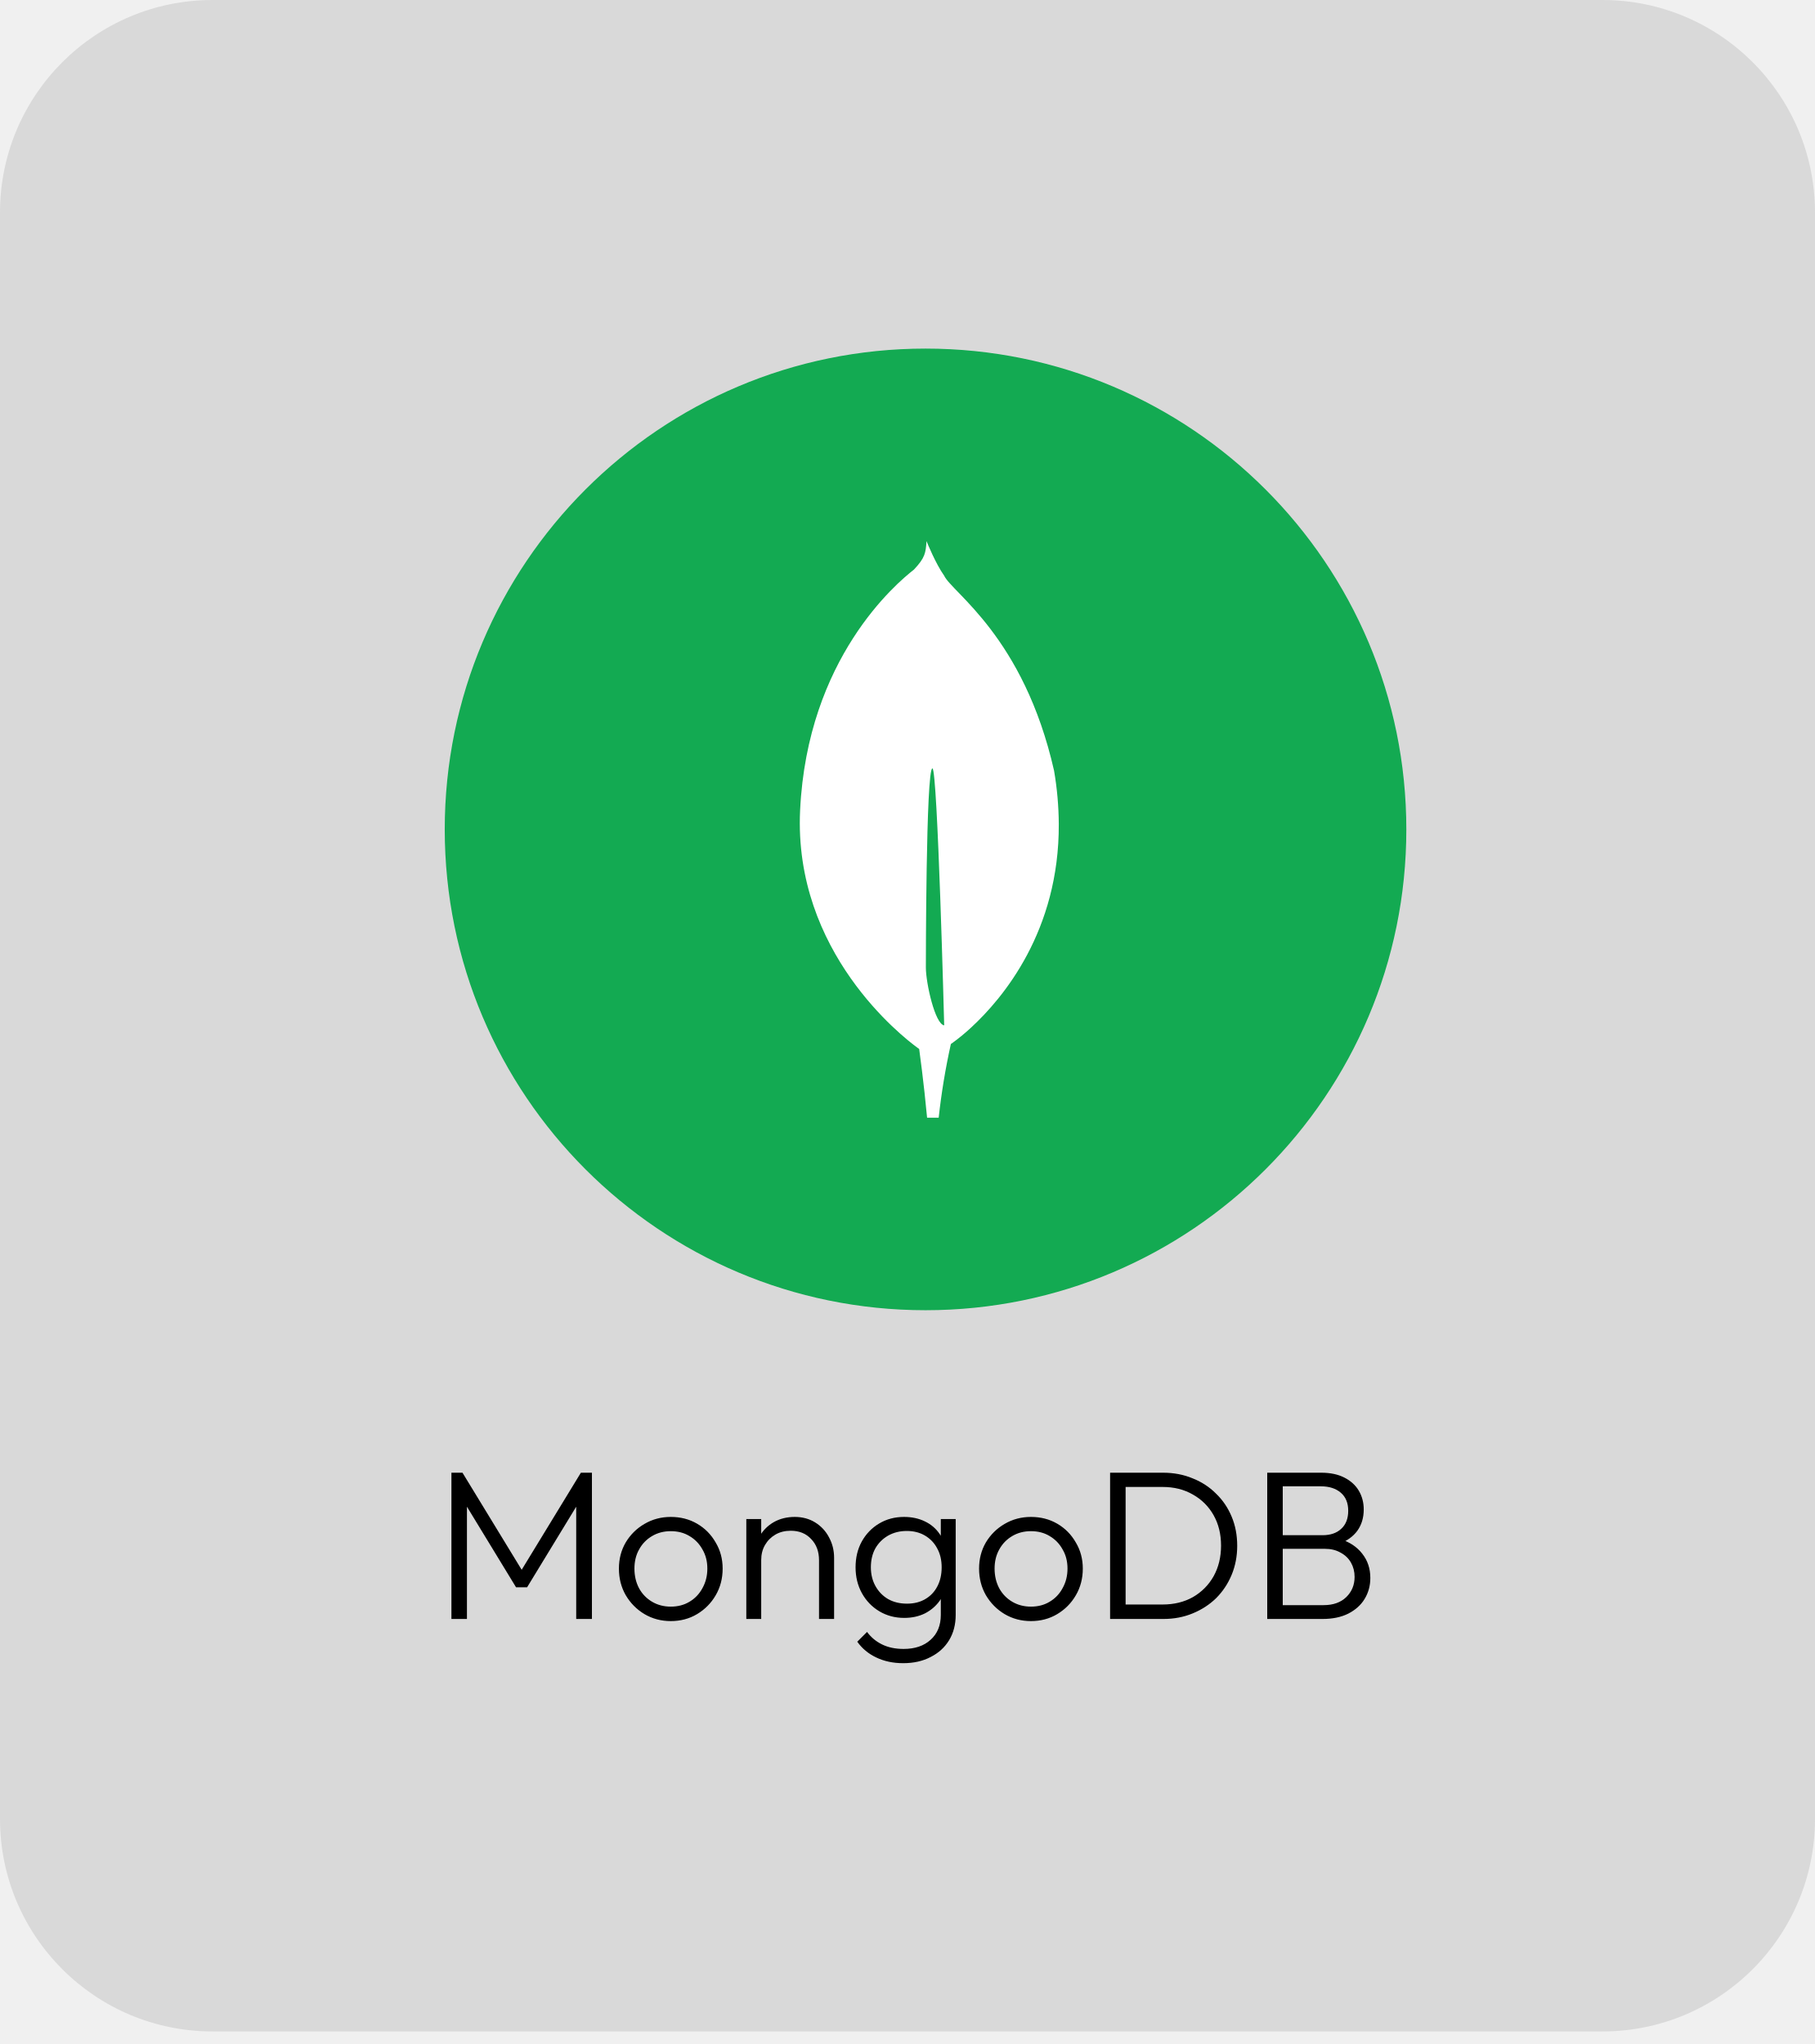
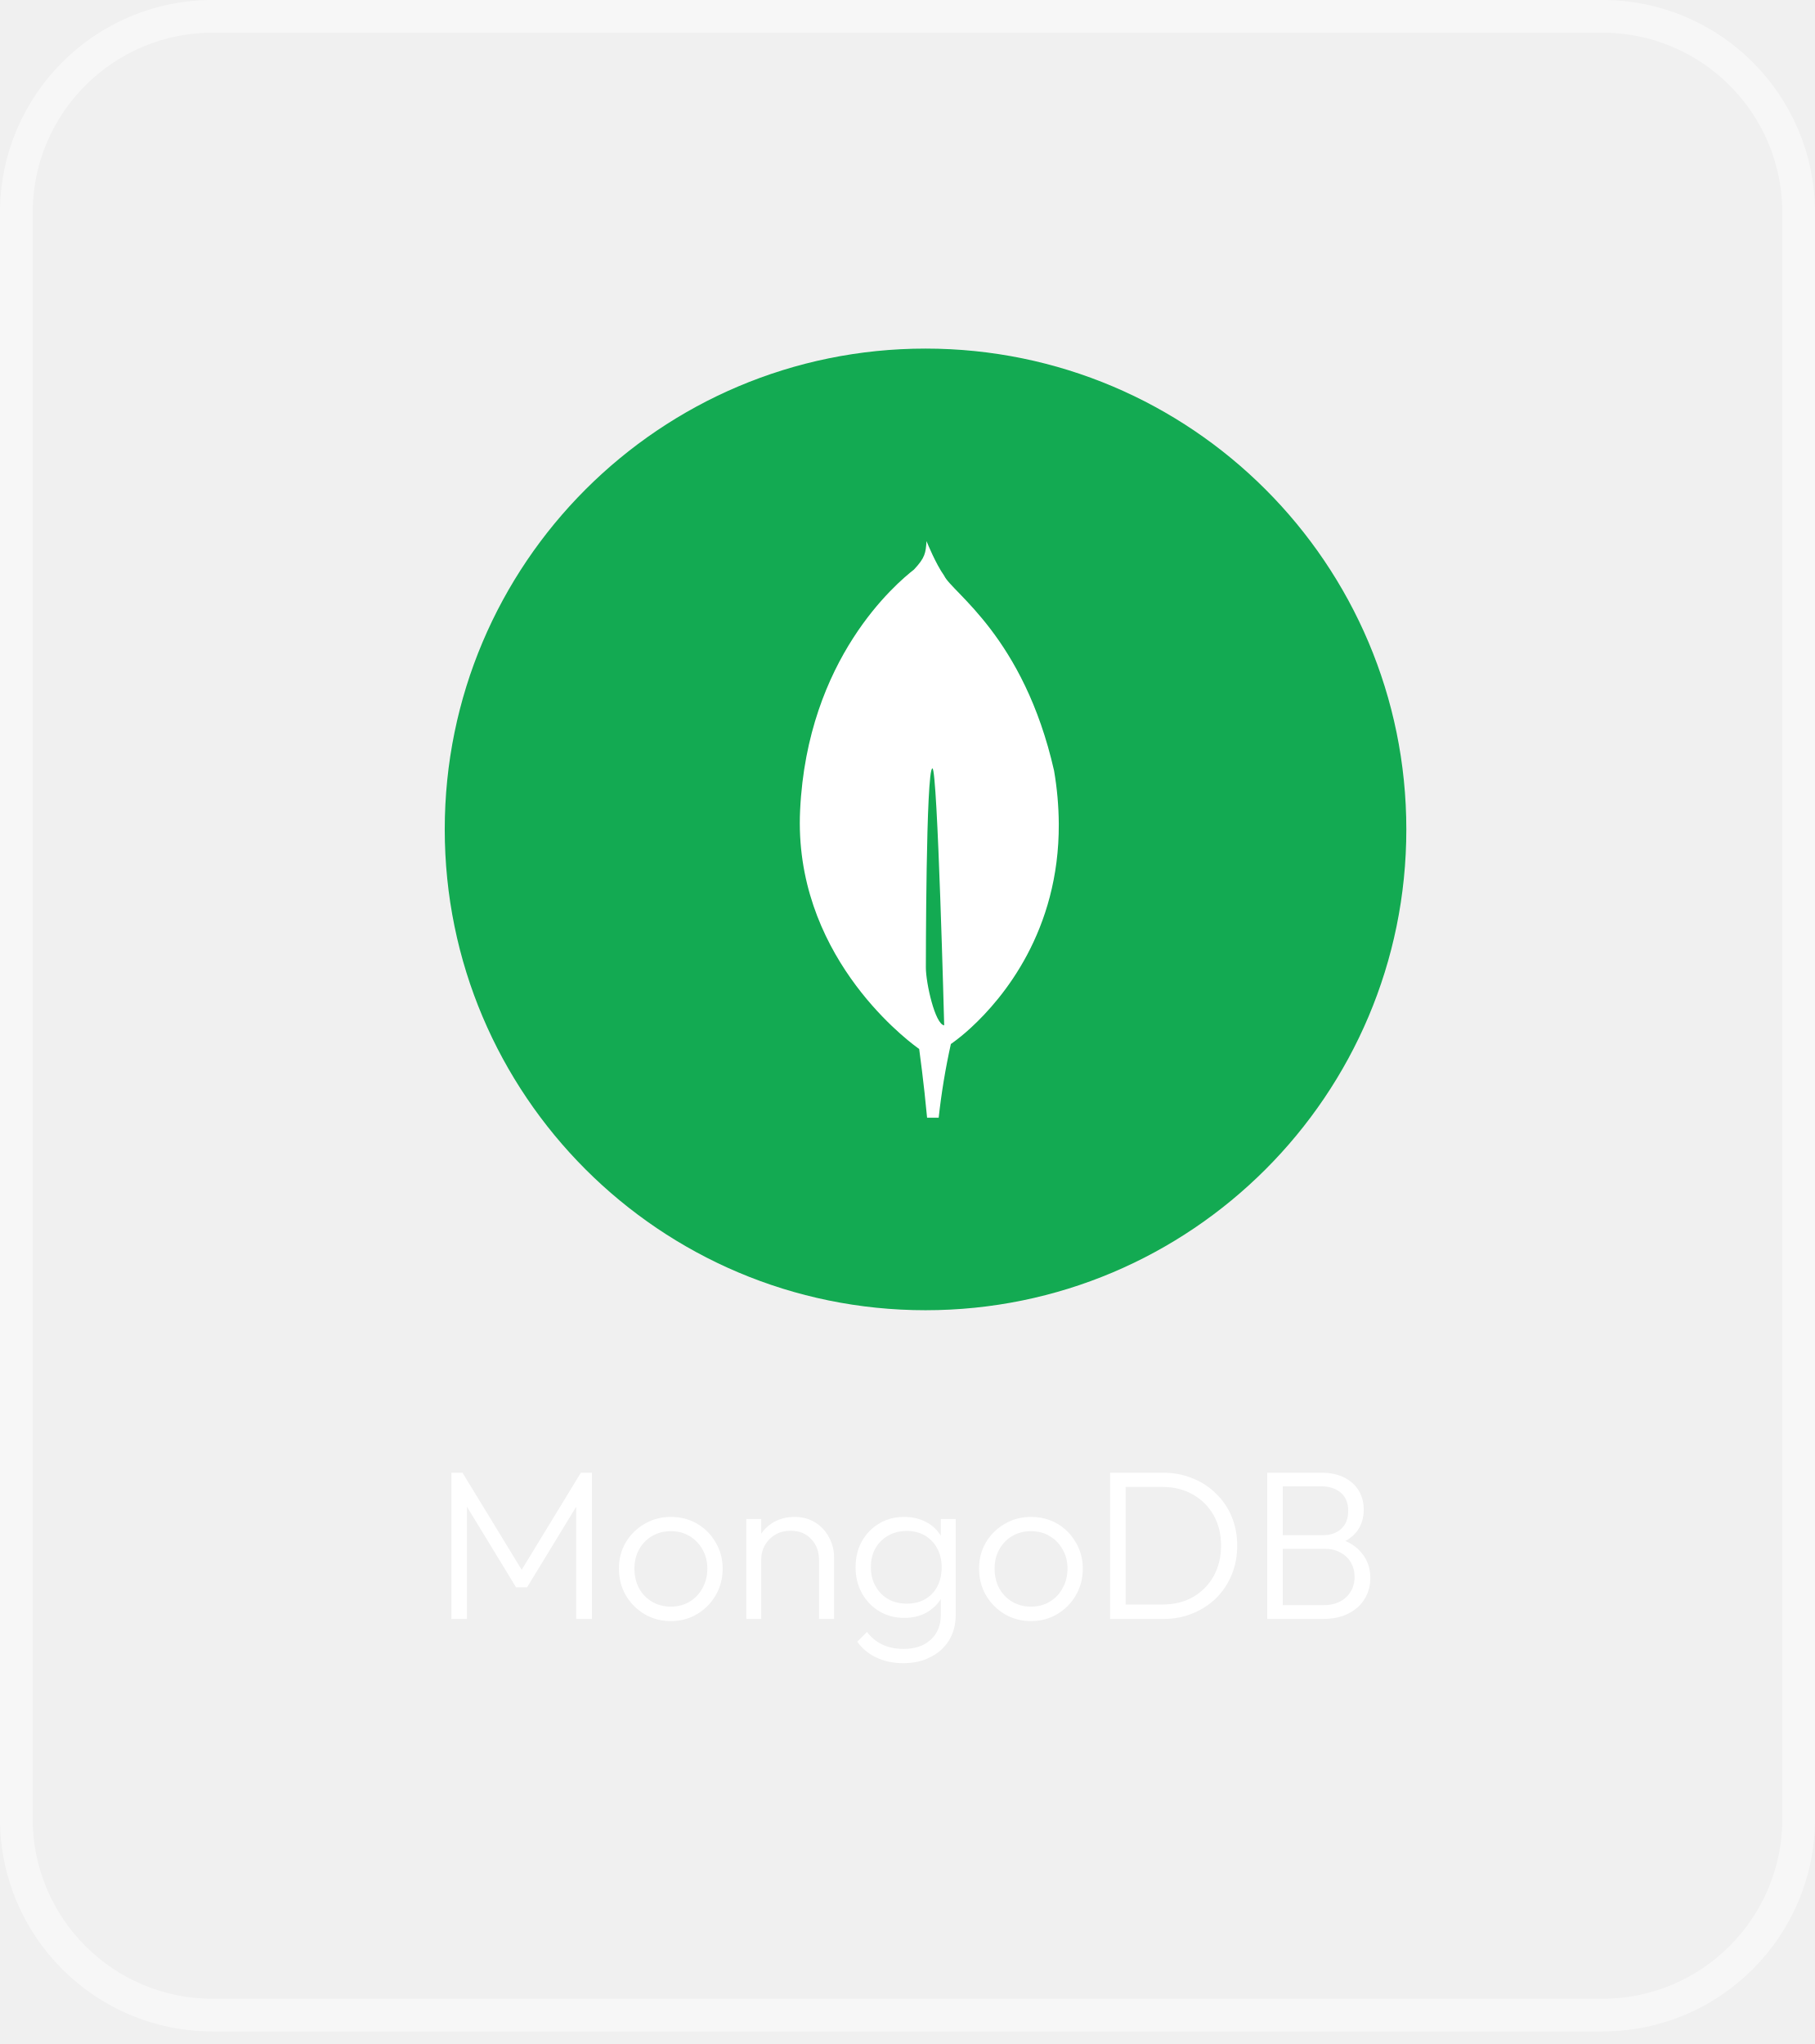
<svg xmlns="http://www.w3.org/2000/svg" width="111" height="125" viewBox="0 0 111 125" fill="none">
-   <rect width="111" height="124.232" rx="13" fill="#D9D9D9" />
-   <g clip-path="url(#clip0_145_194)">
+   <rect x="1" y="1" width="109" height="122.232" rx="12" stroke="white" stroke-opacity="0.48" stroke-width="2" />
+   <g clip-path="url(#clip0_222_45)">
    <path d="M56.603 80.126C72.842 80.126 86.007 66.961 86.007 50.722C86.007 34.483 72.842 21.318 56.603 21.318C40.363 21.318 27.199 34.483 27.199 50.722C27.199 66.961 40.363 80.126 56.603 80.126Z" fill="#13AA52" />
    <path d="M64.463 47.129C62.605 38.932 58.216 36.237 57.743 35.207C57.226 34.481 56.703 33.189 56.703 33.189C56.694 33.167 56.68 33.128 56.664 33.091C56.611 33.817 56.583 34.098 55.896 34.831C54.833 35.662 49.376 40.241 48.932 49.554C48.518 58.239 55.206 63.415 56.111 64.075L56.213 64.148V64.141C56.219 64.185 56.5 66.209 56.698 68.353H57.407C57.573 66.838 57.822 65.332 58.153 63.843L58.211 63.806C58.615 63.516 59.001 63.2 59.366 62.861L59.407 62.824C61.33 61.048 64.786 56.939 64.752 50.389C64.745 49.296 64.648 48.206 64.463 47.129ZM56.623 59.171C56.623 59.171 56.623 46.989 57.025 46.991C57.338 46.991 57.744 62.705 57.744 62.705C57.186 62.637 56.623 60.118 56.623 59.171Z" fill="white" />
  </g>
-   <path d="M27.608 99.007V90.063H28.284L32.145 96.394H31.664L35.525 90.063H36.201V99.007H35.239V91.727L35.46 91.779L32.236 97.07H31.56L28.336 91.779L28.557 91.727V99.007H27.608ZM41.023 99.137C40.434 99.137 39.896 98.994 39.411 98.708C38.934 98.422 38.553 98.036 38.267 97.551C37.989 97.065 37.851 96.524 37.851 95.926C37.851 95.336 37.989 94.803 38.267 94.327C38.553 93.85 38.934 93.473 39.411 93.196C39.896 92.91 40.434 92.767 41.023 92.767C41.621 92.767 42.158 92.905 42.635 93.183C43.111 93.46 43.489 93.841 43.766 94.327C44.052 94.803 44.195 95.336 44.195 95.926C44.195 96.532 44.052 97.078 43.766 97.564C43.489 98.04 43.111 98.422 42.635 98.708C42.158 98.994 41.621 99.137 41.023 99.137ZM41.023 98.253C41.456 98.253 41.837 98.153 42.167 97.954C42.505 97.754 42.769 97.477 42.96 97.122C43.159 96.766 43.259 96.368 43.259 95.926C43.259 95.484 43.159 95.094 42.96 94.756C42.769 94.409 42.505 94.136 42.167 93.937C41.837 93.737 41.456 93.638 41.023 93.638C40.598 93.638 40.217 93.737 39.879 93.937C39.541 94.136 39.276 94.409 39.086 94.756C38.895 95.094 38.8 95.484 38.8 95.926C38.8 96.376 38.895 96.779 39.086 97.135C39.276 97.481 39.541 97.754 39.879 97.954C40.217 98.153 40.598 98.253 41.023 98.253ZM50.089 99.007V95.419C50.089 94.881 49.928 94.448 49.608 94.119C49.295 93.781 48.88 93.612 48.359 93.612C48.004 93.612 47.692 93.69 47.423 93.846C47.155 94.002 46.943 94.214 46.786 94.483C46.63 94.751 46.553 95.059 46.553 95.406L46.136 95.172C46.136 94.712 46.245 94.301 46.462 93.937C46.678 93.573 46.968 93.287 47.333 93.079C47.705 92.871 48.13 92.767 48.606 92.767C49.075 92.767 49.49 92.879 49.855 93.105C50.218 93.33 50.5 93.633 50.7 94.015C50.907 94.396 51.011 94.812 51.011 95.263V99.007H50.089ZM45.642 99.007V92.897H46.553V99.007H45.642ZM55.236 101.711C54.62 101.711 54.07 101.594 53.585 101.36C53.108 101.134 52.722 100.814 52.428 100.398L53.026 99.8C53.268 100.129 53.576 100.385 53.949 100.567C54.321 100.749 54.759 100.84 55.262 100.84C55.955 100.84 56.505 100.653 56.913 100.281C57.329 99.908 57.537 99.401 57.537 98.76V97.239L57.719 95.848L57.537 94.47V92.897H58.447V98.76C58.447 99.349 58.312 99.865 58.044 100.307C57.775 100.749 57.398 101.091 56.913 101.334C56.436 101.585 55.877 101.711 55.236 101.711ZM55.301 98.942C54.737 98.942 54.23 98.807 53.78 98.539C53.329 98.27 52.974 97.902 52.714 97.434C52.454 96.966 52.324 96.437 52.324 95.848C52.324 95.258 52.449 94.734 52.701 94.275C52.961 93.807 53.316 93.438 53.767 93.17C54.217 92.901 54.724 92.767 55.288 92.767C55.764 92.767 56.189 92.858 56.562 93.04C56.943 93.222 57.246 93.482 57.472 93.82C57.706 94.149 57.849 94.539 57.901 94.99V96.719C57.849 97.161 57.706 97.551 57.472 97.889C57.238 98.218 56.934 98.478 56.562 98.669C56.189 98.851 55.769 98.942 55.301 98.942ZM55.47 98.071C55.894 98.071 56.263 97.98 56.575 97.798C56.895 97.616 57.142 97.36 57.316 97.031C57.498 96.693 57.589 96.298 57.589 95.848C57.589 95.406 57.498 95.02 57.316 94.691C57.142 94.361 56.895 94.101 56.575 93.911C56.254 93.72 55.881 93.625 55.457 93.625C55.032 93.625 54.651 93.72 54.313 93.911C53.983 94.101 53.723 94.361 53.533 94.691C53.351 95.02 53.26 95.406 53.26 95.848C53.26 96.281 53.355 96.667 53.546 97.005C53.736 97.343 53.996 97.607 54.326 97.798C54.655 97.98 55.036 98.071 55.47 98.071ZM63.049 99.137C62.46 99.137 61.922 98.994 61.437 98.708C60.961 98.422 60.579 98.036 60.293 97.551C60.016 97.065 59.877 96.524 59.877 95.926C59.877 95.336 60.016 94.803 60.293 94.327C60.579 93.85 60.961 93.473 61.437 93.196C61.922 92.91 62.46 92.767 63.049 92.767C63.647 92.767 64.184 92.905 64.661 93.183C65.138 93.46 65.515 93.841 65.792 94.327C66.078 94.803 66.221 95.336 66.221 95.926C66.221 96.532 66.078 97.078 65.792 97.564C65.515 98.04 65.138 98.422 64.661 98.708C64.184 98.994 63.647 99.137 63.049 99.137ZM63.049 98.253C63.483 98.253 63.864 98.153 64.193 97.954C64.531 97.754 64.796 97.477 64.986 97.122C65.186 96.766 65.285 96.368 65.285 95.926C65.285 95.484 65.186 95.094 64.986 94.756C64.796 94.409 64.531 94.136 64.193 93.937C63.864 93.737 63.483 93.638 63.049 93.638C62.624 93.638 62.243 93.737 61.905 93.937C61.567 94.136 61.303 94.409 61.112 94.756C60.922 95.094 60.826 95.484 60.826 95.926C60.826 96.376 60.922 96.779 61.112 97.135C61.303 97.481 61.567 97.754 61.905 97.954C62.243 98.153 62.624 98.253 63.049 98.253ZM68.475 99.007V98.123H71.101C71.803 98.123 72.422 97.971 72.96 97.668C73.497 97.356 73.918 96.931 74.221 96.394C74.524 95.848 74.676 95.224 74.676 94.522C74.676 93.82 74.524 93.2 74.221 92.663C73.918 92.125 73.497 91.705 72.96 91.402C72.422 91.09 71.803 90.934 71.101 90.934H68.501V90.063H71.127C71.777 90.063 72.375 90.175 72.921 90.401C73.475 90.617 73.957 90.929 74.364 91.337C74.78 91.735 75.1 92.208 75.326 92.754C75.551 93.291 75.664 93.885 75.664 94.535C75.664 95.167 75.551 95.757 75.326 96.303C75.1 96.849 74.784 97.325 74.377 97.733C73.969 98.131 73.489 98.443 72.934 98.669C72.388 98.894 71.794 99.007 71.153 99.007H68.475ZM67.89 99.007V90.063H68.839V99.007H67.89ZM78.111 99.007V98.162H80.945C81.534 98.162 81.998 97.997 82.336 97.668C82.674 97.338 82.843 96.927 82.843 96.433C82.843 96.112 82.769 95.822 82.622 95.562C82.475 95.302 82.263 95.098 81.985 94.951C81.716 94.795 81.396 94.717 81.023 94.717H78.111V93.885H80.88C81.365 93.885 81.747 93.755 82.024 93.495C82.31 93.235 82.453 92.866 82.453 92.39C82.453 91.913 82.302 91.545 81.998 91.285C81.695 91.025 81.287 90.895 80.776 90.895H78.111V90.063H80.802C81.357 90.063 81.829 90.162 82.219 90.362C82.609 90.561 82.904 90.83 83.103 91.168C83.302 91.506 83.402 91.887 83.402 92.312C83.402 92.814 83.272 93.248 83.012 93.612C82.752 93.967 82.371 94.24 81.868 94.431L81.959 94.119C82.54 94.301 82.99 94.6 83.311 95.016C83.641 95.432 83.805 95.926 83.805 96.498C83.805 96.974 83.688 97.403 83.454 97.785C83.229 98.157 82.895 98.456 82.453 98.682C82.02 98.898 81.496 99.007 80.88 99.007H78.111ZM77.5 99.007V90.063H78.449V99.007H77.5Z" fill="black" />
+   <path d="M27.608 99.007V90.063H28.284L32.145 96.394H31.664L35.525 90.063H36.201V99.007H35.239V91.727L35.46 91.779L32.236 97.07H31.56L28.336 91.779L28.557 91.727V99.007H27.608ZM41.023 99.137C40.434 99.137 39.896 98.994 39.411 98.708C38.934 98.422 38.553 98.036 38.267 97.551C37.989 97.065 37.851 96.524 37.851 95.926C37.851 95.336 37.989 94.803 38.267 94.327C38.553 93.85 38.934 93.473 39.411 93.196C39.896 92.91 40.434 92.767 41.023 92.767C41.621 92.767 42.158 92.905 42.635 93.183C43.111 93.46 43.489 93.841 43.766 94.327C44.052 94.803 44.195 95.336 44.195 95.926C44.195 96.532 44.052 97.078 43.766 97.564C43.489 98.04 43.111 98.422 42.635 98.708C42.158 98.994 41.621 99.137 41.023 99.137ZM41.023 98.253C41.456 98.253 41.837 98.153 42.167 97.954C42.505 97.754 42.769 97.477 42.96 97.122C43.159 96.766 43.259 96.368 43.259 95.926C43.259 95.484 43.159 95.094 42.96 94.756C42.769 94.409 42.505 94.136 42.167 93.937C41.837 93.737 41.456 93.638 41.023 93.638C40.598 93.638 40.217 93.737 39.879 93.937C39.541 94.136 39.276 94.409 39.086 94.756C38.895 95.094 38.8 95.484 38.8 95.926C38.8 96.376 38.895 96.779 39.086 97.135C39.276 97.481 39.541 97.754 39.879 97.954C40.217 98.153 40.598 98.253 41.023 98.253ZM50.089 99.007V95.419C50.089 94.881 49.928 94.448 49.608 94.119C49.295 93.781 48.88 93.612 48.359 93.612C48.004 93.612 47.692 93.69 47.423 93.846C47.155 94.002 46.943 94.214 46.786 94.483C46.63 94.751 46.553 95.059 46.553 95.406L46.136 95.172C46.136 94.712 46.245 94.301 46.462 93.937C46.678 93.573 46.968 93.287 47.333 93.079C47.705 92.871 48.13 92.767 48.606 92.767C49.075 92.767 49.49 92.879 49.855 93.105C50.218 93.33 50.5 93.633 50.7 94.015C50.907 94.396 51.011 94.812 51.011 95.263V99.007H50.089ZM45.642 99.007V92.897H46.553V99.007H45.642ZM55.236 101.711C54.62 101.711 54.07 101.594 53.585 101.36C53.108 101.134 52.722 100.814 52.428 100.398L53.026 99.8C53.268 100.129 53.576 100.385 53.949 100.567C54.321 100.749 54.759 100.84 55.262 100.84C55.955 100.84 56.505 100.653 56.913 100.281C57.329 99.908 57.537 99.401 57.537 98.76V97.239L57.719 95.848L57.537 94.47V92.897H58.447V98.76C58.447 99.349 58.312 99.865 58.044 100.307C57.775 100.749 57.398 101.091 56.913 101.334C56.436 101.585 55.877 101.711 55.236 101.711ZM55.301 98.942C54.737 98.942 54.23 98.807 53.78 98.539C53.329 98.27 52.974 97.902 52.714 97.434C52.454 96.966 52.324 96.437 52.324 95.848C52.324 95.258 52.449 94.734 52.701 94.275C52.961 93.807 53.316 93.438 53.767 93.17C54.217 92.901 54.724 92.767 55.288 92.767C55.764 92.767 56.189 92.858 56.562 93.04C56.943 93.222 57.246 93.482 57.472 93.82C57.706 94.149 57.849 94.539 57.901 94.99V96.719C57.849 97.161 57.706 97.551 57.472 97.889C57.238 98.218 56.934 98.478 56.562 98.669C56.189 98.851 55.769 98.942 55.301 98.942ZM55.47 98.071C55.894 98.071 56.263 97.98 56.575 97.798C56.895 97.616 57.142 97.36 57.316 97.031C57.498 96.693 57.589 96.298 57.589 95.848C57.589 95.406 57.498 95.02 57.316 94.691C57.142 94.361 56.895 94.101 56.575 93.911C56.254 93.72 55.881 93.625 55.457 93.625C55.032 93.625 54.651 93.72 54.313 93.911C53.983 94.101 53.723 94.361 53.533 94.691C53.351 95.02 53.26 95.406 53.26 95.848C53.26 96.281 53.355 96.667 53.546 97.005C53.736 97.343 53.996 97.607 54.326 97.798C54.655 97.98 55.036 98.071 55.47 98.071ZM63.049 99.137C62.46 99.137 61.922 98.994 61.437 98.708C60.961 98.422 60.579 98.036 60.293 97.551C60.016 97.065 59.877 96.524 59.877 95.926C59.877 95.336 60.016 94.803 60.293 94.327C60.579 93.85 60.961 93.473 61.437 93.196C61.922 92.91 62.46 92.767 63.049 92.767C63.647 92.767 64.184 92.905 64.661 93.183C65.138 93.46 65.515 93.841 65.792 94.327C66.078 94.803 66.221 95.336 66.221 95.926C66.221 96.532 66.078 97.078 65.792 97.564C65.515 98.04 65.138 98.422 64.661 98.708C64.184 98.994 63.647 99.137 63.049 99.137ZM63.049 98.253C63.483 98.253 63.864 98.153 64.193 97.954C64.531 97.754 64.796 97.477 64.986 97.122C65.186 96.766 65.285 96.368 65.285 95.926C65.285 95.484 65.186 95.094 64.986 94.756C64.796 94.409 64.531 94.136 64.193 93.937C63.864 93.737 63.483 93.638 63.049 93.638C62.624 93.638 62.243 93.737 61.905 93.937C61.567 94.136 61.303 94.409 61.112 94.756C60.922 95.094 60.826 95.484 60.826 95.926C60.826 96.376 60.922 96.779 61.112 97.135C61.303 97.481 61.567 97.754 61.905 97.954C62.243 98.153 62.624 98.253 63.049 98.253ZM68.475 99.007V98.123H71.101C71.803 98.123 72.422 97.971 72.96 97.668C73.497 97.356 73.918 96.931 74.221 96.394C74.524 95.848 74.676 95.224 74.676 94.522C74.676 93.82 74.524 93.2 74.221 92.663C73.918 92.125 73.497 91.705 72.96 91.402C72.422 91.09 71.803 90.934 71.101 90.934H68.501V90.063H71.127C71.777 90.063 72.375 90.175 72.921 90.401C73.475 90.617 73.957 90.929 74.364 91.337C74.78 91.735 75.1 92.208 75.326 92.754C75.551 93.291 75.664 93.885 75.664 94.535C75.664 95.167 75.551 95.757 75.326 96.303C75.1 96.849 74.784 97.325 74.377 97.733C73.969 98.131 73.489 98.443 72.934 98.669C72.388 98.894 71.794 99.007 71.153 99.007H68.475ZM67.89 99.007V90.063H68.839V99.007H67.89ZM78.111 99.007V98.162H80.945C81.534 98.162 81.998 97.997 82.336 97.668C82.674 97.338 82.843 96.927 82.843 96.433C82.843 96.112 82.769 95.822 82.622 95.562C82.475 95.302 82.263 95.098 81.985 94.951C81.716 94.795 81.396 94.717 81.023 94.717H78.111V93.885H80.88C81.365 93.885 81.747 93.755 82.024 93.495C82.31 93.235 82.453 92.866 82.453 92.39C82.453 91.913 82.302 91.545 81.998 91.285C81.695 91.025 81.287 90.895 80.776 90.895H78.111V90.063H80.802C81.357 90.063 81.829 90.162 82.219 90.362C82.609 90.561 82.904 90.83 83.103 91.168C83.302 91.506 83.402 91.887 83.402 92.312C83.402 92.814 83.272 93.248 83.012 93.612C82.752 93.967 82.371 94.24 81.868 94.431L81.959 94.119C82.54 94.301 82.99 94.6 83.311 95.016C83.641 95.432 83.805 95.926 83.805 96.498C83.805 96.974 83.688 97.403 83.454 97.785C83.229 98.157 82.895 98.456 82.453 98.682C82.02 98.898 81.496 99.007 80.88 99.007H78.111ZM77.5 99.007V90.063H78.449V99.007H77.5Z" fill="white" />
  <defs>
-     <clipPath id="clip0_145_194">
+     <clipPath id="clip0_222_45">
      <rect width="58.808" height="58.808" fill="white" transform="translate(27.1987 21.3179)" />
    </clipPath>
  </defs>
</svg>
